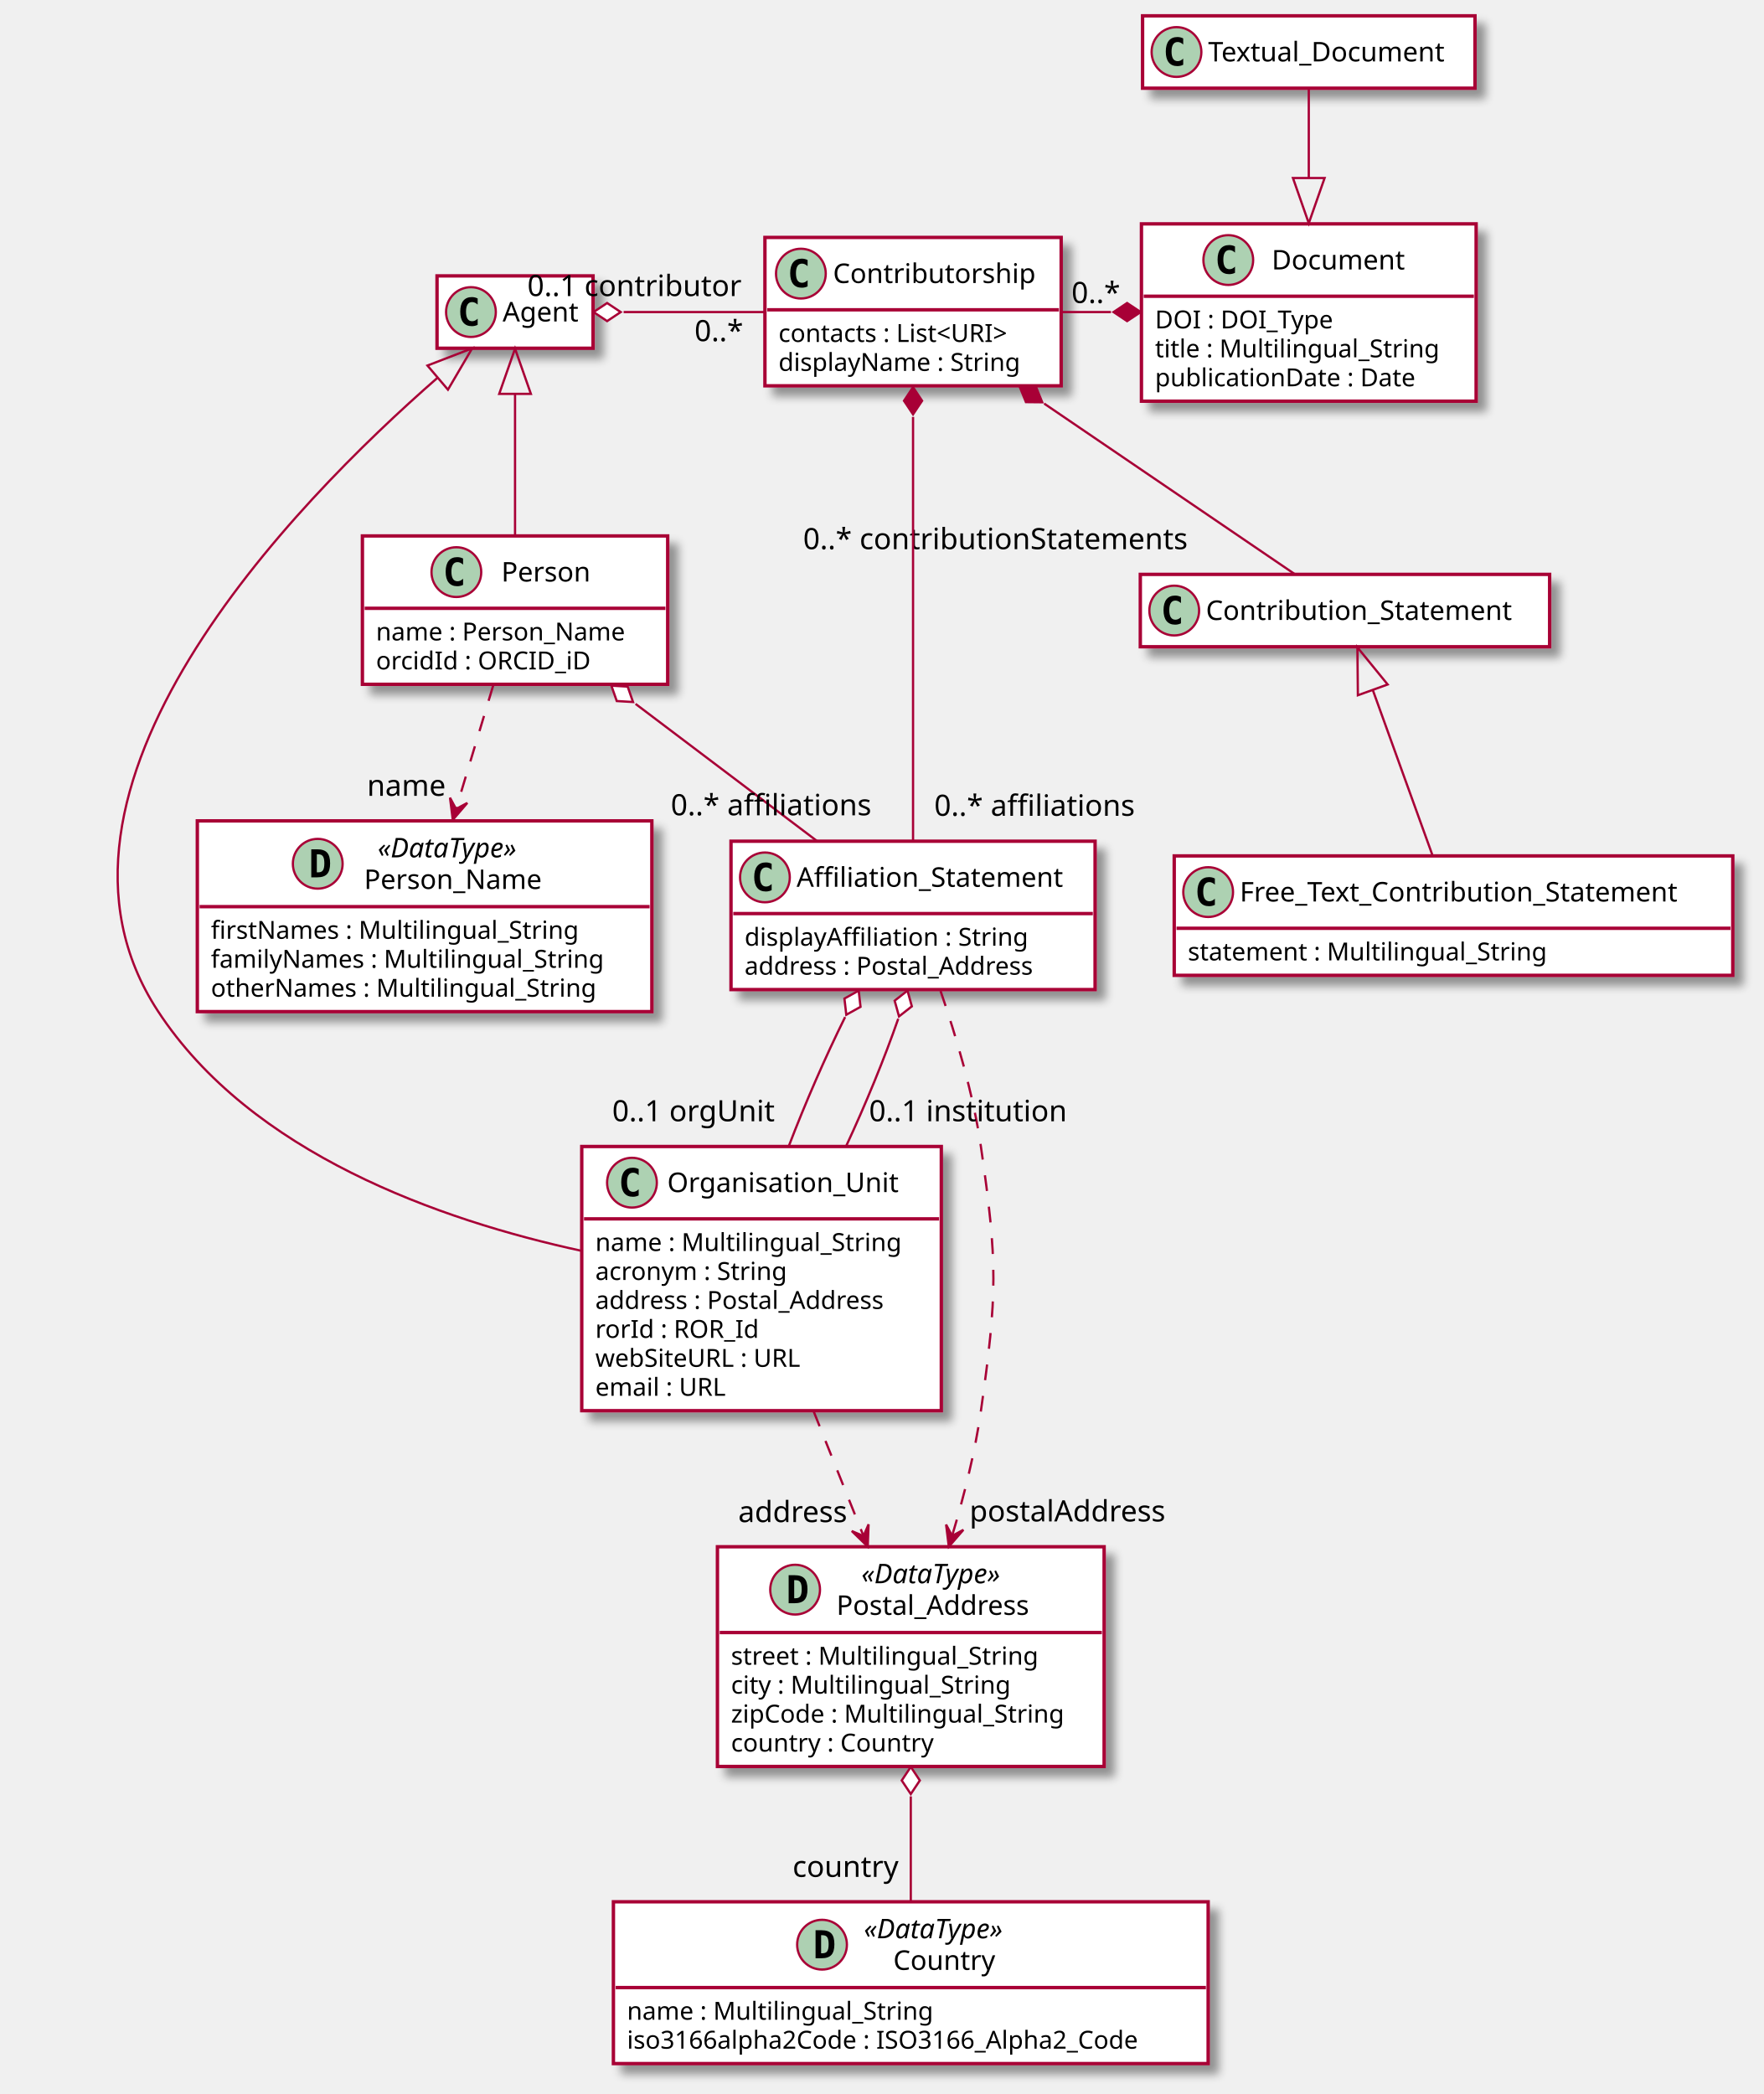
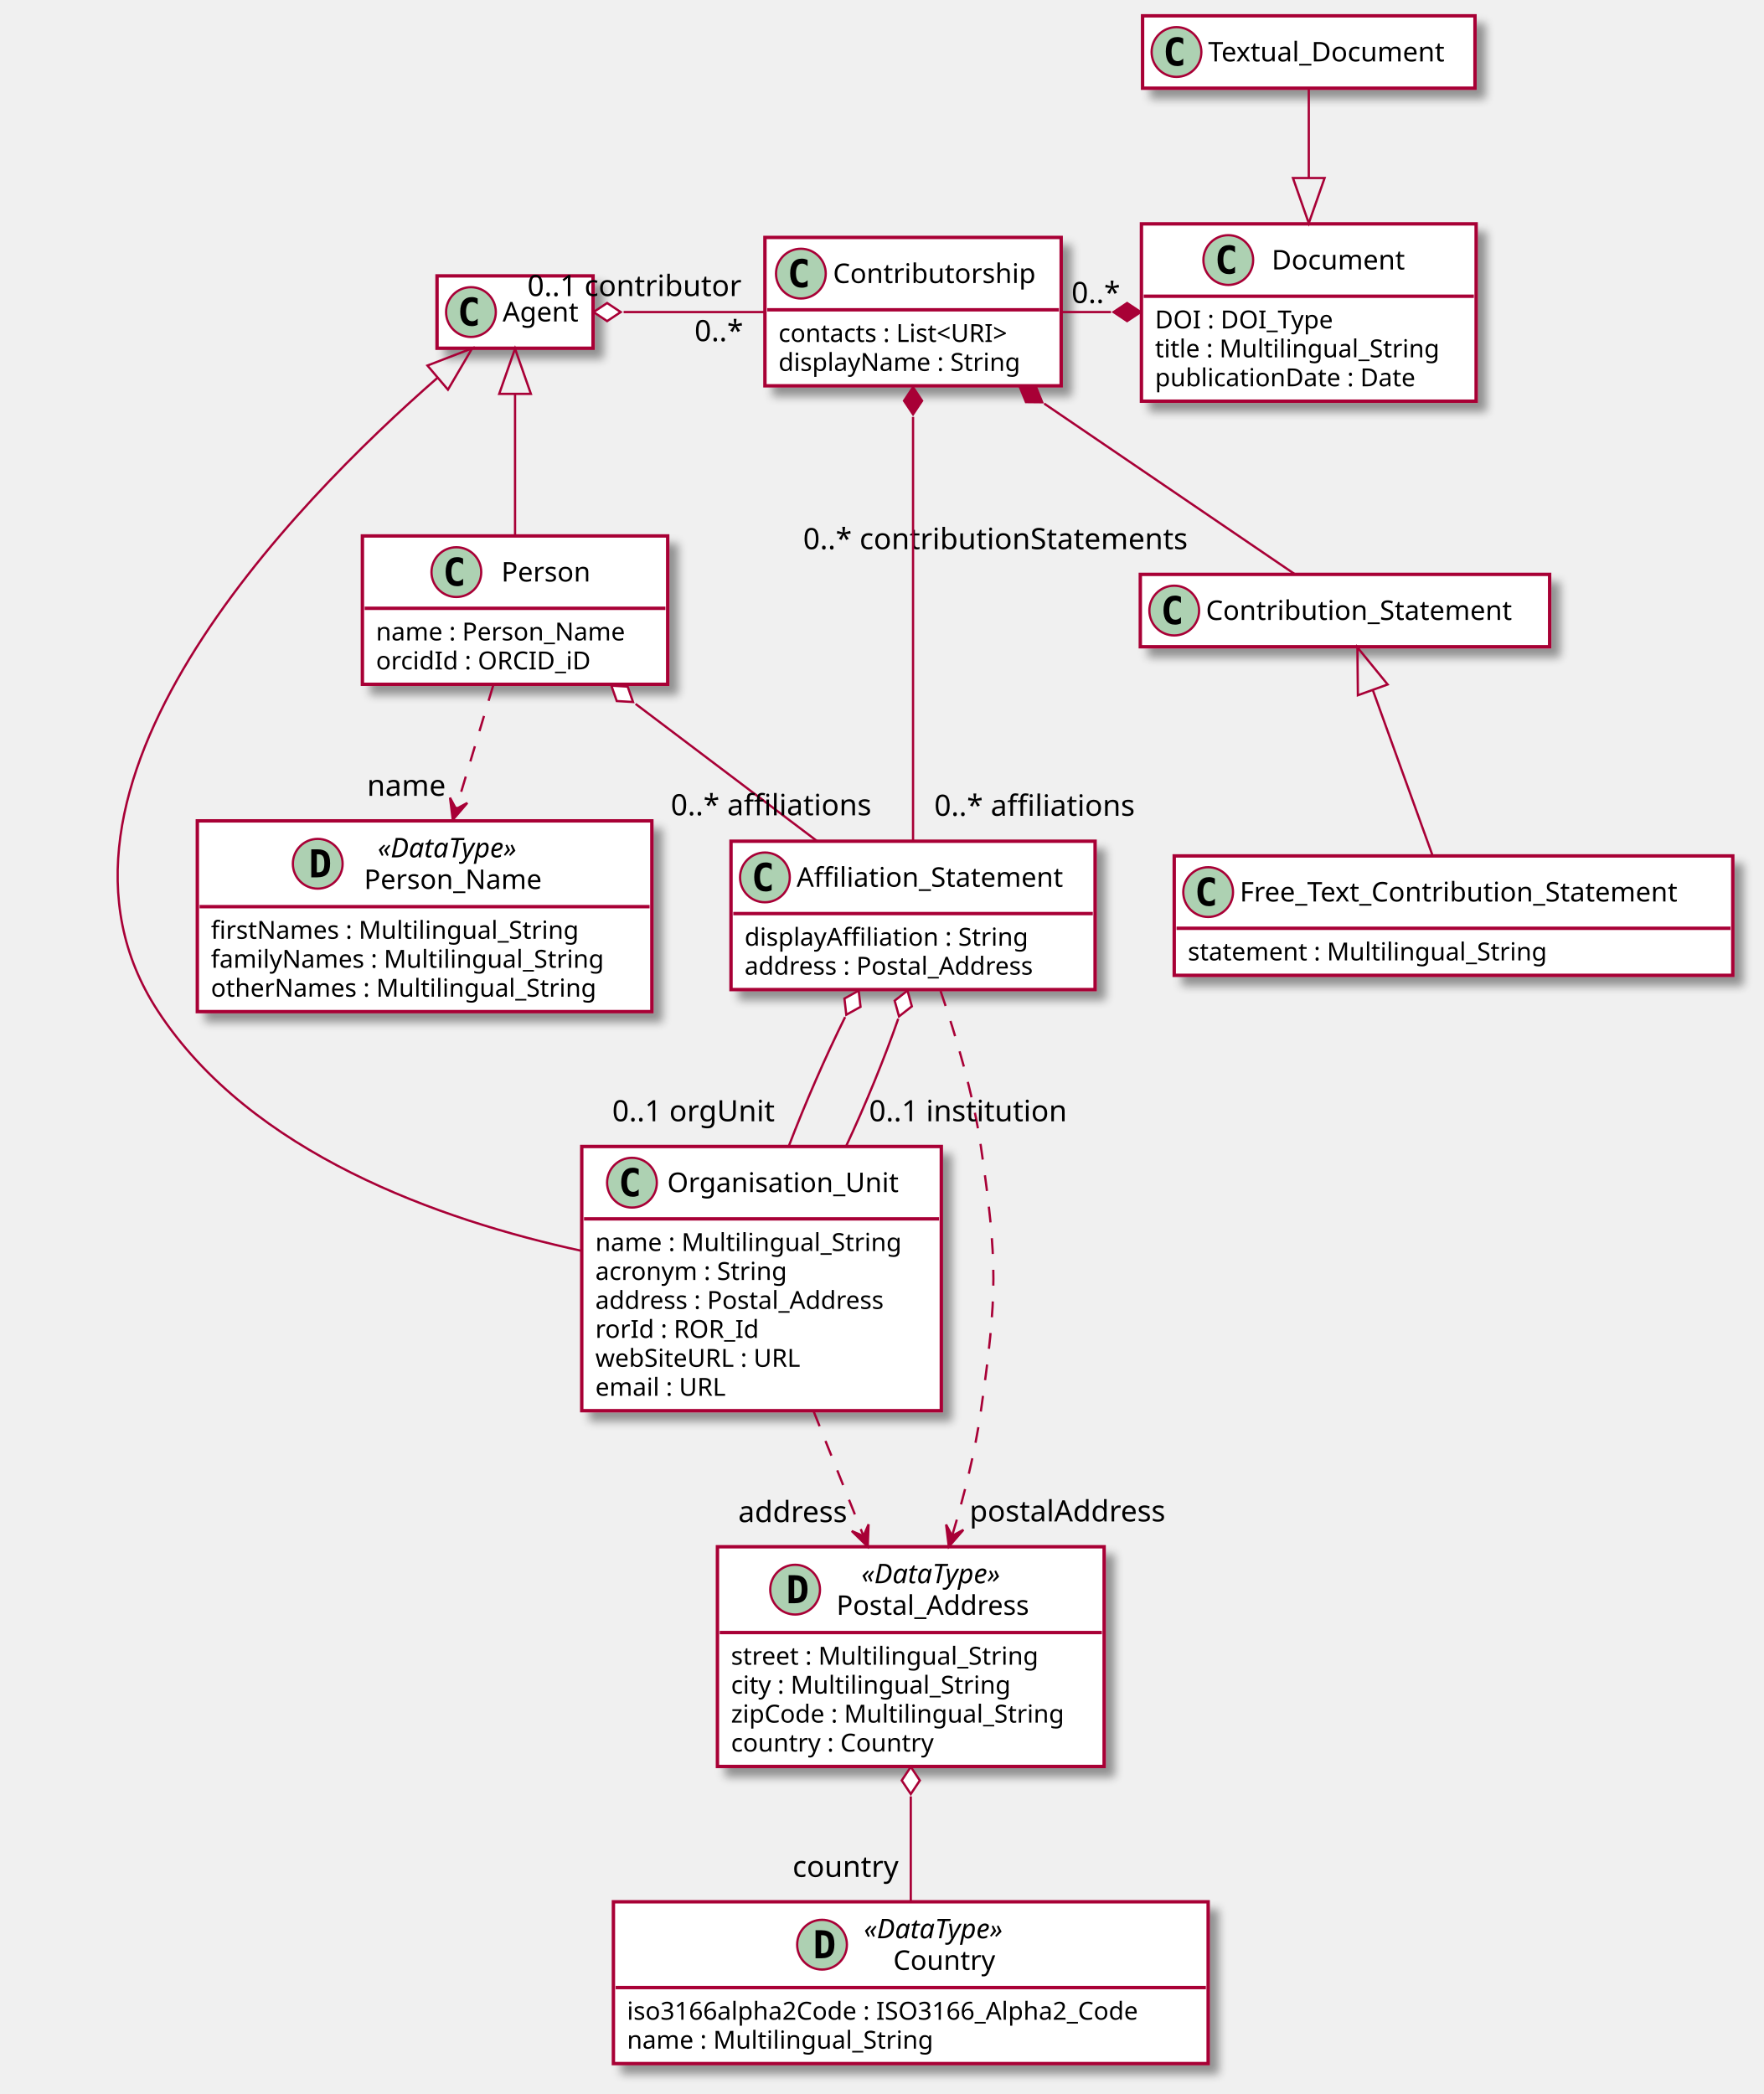
<svg xmlns="http://www.w3.org/2000/svg" contentScriptType="application/ecmascript" contentStyleType="text/css" height="926px" preserveAspectRatio="none" style="width:780px;height:926px;background:#FFFFFF;" version="1.1" viewBox="0 0 780 926" width="780px" zoomAndPan="magnify">
  <defs>
-     <filter height="300%" id="f7pf2qnfukz4i" width="300%" x="-1" y="-1">
+     <filter height="300%" id="f19cu6qp9elrc6" width="300%" x="-1" y="-1">
      <feGaussianBlur result="blurOut" stdDeviation="2.0" />
      <feColorMatrix in="blurOut" result="blurOut2" type="matrix" values="0 0 0 0 0 0 0 0 0 0 0 0 0 0 0 0 0 0 .4 0" />
      <feOffset dx="4.0" dy="4.0" in="blurOut2" result="blurOut3" />
      <feBlend in="SourceGraphic" in2="blurOut3" mode="normal" />
    </filter>
  </defs>
  <g>
-     <rect codeLine="23" fill="#FFFFFF" filter="url(#f7pf2qnfukz4i)" height="32" id="Agent" style="stroke:#A80036;stroke-width:1.5;" width="69" x="193.26" y="122" />
+     <rect codeLine="23" fill="#FFFFFF" filter="url(#f19cu6qp9elrc6)" height="32" id="Agent" style="stroke:#A80036;stroke-width:1.5;" width="69" x="193.26" y="122" />
    <ellipse cx="208.26" cy="138" fill="#ADD1B2" rx="11" ry="11" style="stroke:#A80036;stroke-width:1.0;" />
    <path d="M211.229,143.641 Q210.651,143.938 210.01,144.078 Q209.369,144.234 208.666,144.234 Q206.166,144.234 204.838,142.594 Q203.526,140.938 203.526,137.812 Q203.526,134.688 204.838,133.031 Q206.166,131.375 208.666,131.375 Q209.369,131.375 210.01,131.531 Q210.666,131.688 211.229,131.984 L211.229,134.703 Q210.604,134.125 210.01,133.859 Q209.416,133.578 208.791,133.578 Q207.447,133.578 206.76,134.656 Q206.072,135.719 206.072,137.812 Q206.072,139.906 206.76,140.984 Q207.447,142.047 208.791,142.047 Q209.416,142.047 210.01,141.781 Q210.604,141.5 211.229,140.922 L211.229,143.641 Z " fill="#000000" />
    <text fill="#000000" font-family="sans-serif" font-size="12" lengthAdjust="spacing" textLength="37" x="222.26" y="142.154">Agent</text>
-     <rect codeLine="39" fill="#FFFFFF" filter="url(#f7pf2qnfukz4i)" height="65.609" id="Person" style="stroke:#A80036;stroke-width:1.5;" width="135" x="160.26" y="237" />
+     <rect codeLine="39" fill="#FFFFFF" filter="url(#f19cu6qp9elrc6)" height="65.609" id="Person" style="stroke:#A80036;stroke-width:1.5;" width="135" x="160.26" y="237" />
    <ellipse cx="201.81" cy="253" fill="#ADD1B2" rx="11" ry="11" style="stroke:#A80036;stroke-width:1.0;" />
    <path d="M204.779,258.641 Q204.201,258.938 203.56,259.078 Q202.919,259.234 202.216,259.234 Q199.716,259.234 198.388,257.594 Q197.076,255.938 197.076,252.812 Q197.076,249.688 198.388,248.031 Q199.716,246.375 202.216,246.375 Q202.919,246.375 203.56,246.531 Q204.216,246.688 204.779,246.984 L204.779,249.703 Q204.154,249.125 203.56,248.859 Q202.966,248.578 202.341,248.578 Q200.998,248.578 200.31,249.656 Q199.623,250.719 199.623,252.812 Q199.623,254.906 200.31,255.984 Q200.998,257.047 202.341,257.047 Q202.966,257.047 203.56,256.781 Q204.154,256.5 204.779,255.922 L204.779,258.641 Z " fill="#000000" />
    <text fill="#000000" font-family="sans-serif" font-size="12" lengthAdjust="spacing" textLength="44" x="221.71" y="257.154">Person</text>
    <line style="stroke:#A80036;stroke-width:1.5;" x1="161.26" x2="294.26" y1="269" y2="269" />
    <text fill="#000000" font-family="sans-serif" font-size="11" lengthAdjust="spacing" textLength="123" x="166.26" y="283.21">name : Person_Name</text>
    <text fill="#000000" font-family="sans-serif" font-size="11" lengthAdjust="spacing" textLength="102" x="166.26" y="296.015">orcidId : ORCID_iD</text>
-     <rect codeLine="44" fill="#FFFFFF" filter="url(#f7pf2qnfukz4i)" height="84.352" id="Person_Name" style="stroke:#A80036;stroke-width:1.5;" width="201" x="87.26" y="363" />
+     <rect codeLine="44" fill="#FFFFFF" filter="url(#f19cu6qp9elrc6)" height="84.352" id="Person_Name" style="stroke:#A80036;stroke-width:1.5;" width="201" x="87.26" y="363" />
    <ellipse cx="140.51" cy="381.969" fill="#ADD0B2" rx="11" ry="11" style="stroke:#A80036;stroke-width:1.0;" />
    <path d="M140.104,377.781 L140.104,385.766 L140.76,385.766 Q142.197,385.766 142.807,384.859 Q143.432,383.938 143.432,381.766 Q143.432,379.594 142.807,378.688 Q142.197,377.781 140.76,377.781 L140.104,377.781 Z M137.651,375.578 L140.276,375.578 Q143.307,375.578 144.635,377.031 Q145.979,378.469 145.979,381.766 Q145.979,385.062 144.635,386.516 Q143.307,387.969 140.276,387.969 L137.651,387.969 L137.651,375.578 Z " fill="#000000" />
    <text fill="#000000" font-family="sans-serif" font-size="12" font-style="italic" lengthAdjust="spacing" textLength="74" x="167.01" y="379.139">«DataType»</text>
    <text fill="#000000" font-family="sans-serif" font-size="12" lengthAdjust="spacing" textLength="86" x="161.01" y="393.107">Person_Name</text>
    <line style="stroke:#A80036;stroke-width:1.5;" x1="88.26" x2="287.26" y1="400.938" y2="400.938" />
    <text fill="#000000" font-family="sans-serif" font-size="11" lengthAdjust="spacing" textLength="178" x="93.26" y="415.148">firstNames : Multilingual_String</text>
    <text fill="#000000" font-family="sans-serif" font-size="11" lengthAdjust="spacing" textLength="189" x="93.26" y="427.953">familyNames : Multilingual_String</text>
    <text fill="#000000" font-family="sans-serif" font-size="11" lengthAdjust="spacing" textLength="185" x="93.26" y="440.757">otherNames : Multilingual_String</text>
-     <rect codeLine="28" fill="#FFFFFF" filter="url(#f7pf2qnfukz4i)" height="116.828" id="Organisation_Unit" style="stroke:#A80036;stroke-width:1.5;" width="159" x="257.26" y="507" />
+     <rect codeLine="28" fill="#FFFFFF" filter="url(#f19cu6qp9elrc6)" height="116.828" id="Organisation_Unit" style="stroke:#A80036;stroke-width:1.5;" width="159" x="257.26" y="507" />
    <ellipse cx="279.46" cy="523" fill="#ADD1B2" rx="11" ry="11" style="stroke:#A80036;stroke-width:1.0;" />
    <path d="M282.429,528.641 Q281.851,528.938 281.21,529.078 Q280.569,529.234 279.866,529.234 Q277.366,529.234 276.038,527.594 Q274.726,525.938 274.726,522.812 Q274.726,519.688 276.038,518.031 Q277.366,516.375 279.866,516.375 Q280.569,516.375 281.21,516.531 Q281.866,516.688 282.429,516.984 L282.429,519.703 Q281.804,519.125 281.21,518.859 Q280.616,518.578 279.991,518.578 Q278.647,518.578 277.96,519.656 Q277.272,520.719 277.272,522.812 Q277.272,524.906 277.96,525.984 Q278.647,527.047 279.991,527.047 Q280.616,527.047 281.21,526.781 Q281.804,526.5 282.429,525.922 L282.429,528.641 Z " fill="#000000" />
    <text fill="#000000" font-family="sans-serif" font-size="12" lengthAdjust="spacing" textLength="111" x="295.06" y="527.154">Organisation_Unit</text>
    <line style="stroke:#A80036;stroke-width:1.5;" x1="258.26" x2="415.26" y1="539" y2="539" />
    <text fill="#000000" font-family="sans-serif" font-size="11" lengthAdjust="spacing" textLength="147" x="263.26" y="553.21">name : Multilingual_String</text>
    <text fill="#000000" font-family="sans-serif" font-size="11" lengthAdjust="spacing" textLength="95" x="263.26" y="566.015">acronym : String</text>
    <text fill="#000000" font-family="sans-serif" font-size="11" lengthAdjust="spacing" textLength="147" x="263.26" y="578.82">address : Postal_Address</text>
    <text fill="#000000" font-family="sans-serif" font-size="11" lengthAdjust="spacing" textLength="78" x="263.26" y="591.625">rorId : ROR_Id</text>
    <text fill="#000000" font-family="sans-serif" font-size="11" lengthAdjust="spacing" textLength="99" x="263.26" y="604.429">webSiteURL : URL</text>
    <text fill="#000000" font-family="sans-serif" font-size="11" lengthAdjust="spacing" textLength="64" x="263.26" y="617.234">email : URL</text>
-     <rect codeLine="70" fill="#FFFFFF" filter="url(#f7pf2qnfukz4i)" height="97.156" id="Postal_Address" style="stroke:#A80036;stroke-width:1.5;" width="171" x="317.26" y="684" />
+     <rect codeLine="70" fill="#FFFFFF" filter="url(#f19cu6qp9elrc6)" height="97.156" id="Postal_Address" style="stroke:#A80036;stroke-width:1.5;" width="171" x="317.26" y="684" />
    <ellipse cx="351.61" cy="702.969" fill="#ADD0B2" rx="11" ry="11" style="stroke:#A80036;stroke-width:1.0;" />
    <path d="M351.204,698.781 L351.204,706.766 L351.86,706.766 Q353.298,706.766 353.907,705.859 Q354.532,704.938 354.532,702.766 Q354.532,700.594 353.907,699.688 Q353.298,698.781 351.86,698.781 L351.204,698.781 Z M348.751,696.578 L351.376,696.578 Q354.407,696.578 355.735,698.031 Q357.079,699.469 357.079,702.766 Q357.079,706.062 355.735,707.516 Q354.407,708.969 351.376,708.969 L348.751,708.969 L348.751,696.578 Z " fill="#000000" />
    <text fill="#000000" font-family="sans-serif" font-size="12" font-style="italic" lengthAdjust="spacing" textLength="74" x="380.91" y="700.139">«DataType»</text>
    <text fill="#000000" font-family="sans-serif" font-size="12" lengthAdjust="spacing" textLength="96" x="369.91" y="714.107">Postal_Address</text>
    <line style="stroke:#A80036;stroke-width:1.5;" x1="318.26" x2="487.26" y1="721.938" y2="721.938" />
    <text fill="#000000" font-family="sans-serif" font-size="11" lengthAdjust="spacing" textLength="149" x="323.26" y="736.148">street : Multilingual_String</text>
    <text fill="#000000" font-family="sans-serif" font-size="11" lengthAdjust="spacing" textLength="134" x="323.26" y="748.953">city : Multilingual_String</text>
    <text fill="#000000" font-family="sans-serif" font-size="11" lengthAdjust="spacing" textLength="159" x="323.26" y="761.757">zipCode : Multilingual_String</text>
    <text fill="#000000" font-family="sans-serif" font-size="11" lengthAdjust="spacing" textLength="98" x="323.26" y="774.562">country : Country</text>
-     <rect codeLine="76" fill="#FFFFFF" filter="url(#f7pf2qnfukz4i)" height="71.547" id="Country" style="stroke:#A80036;stroke-width:1.5;" width="263" x="271.26" y="841" />
+     <rect codeLine="76" fill="#FFFFFF" filter="url(#f19cu6qp9elrc6)" height="71.547" id="Country" style="stroke:#A80036;stroke-width:1.5;" width="263" x="271.26" y="841" />
    <ellipse cx="363.51" cy="859.969" fill="#ADD0B2" rx="11" ry="11" style="stroke:#A80036;stroke-width:1.0;" />
    <path d="M363.104,855.781 L363.104,863.766 L363.76,863.766 Q365.197,863.766 365.807,862.859 Q366.432,861.938 366.432,859.766 Q366.432,857.594 365.807,856.688 Q365.197,855.781 363.76,855.781 L363.104,855.781 Z M360.651,853.578 L363.276,853.578 Q366.307,853.578 367.635,855.031 Q368.979,856.469 368.979,859.766 Q368.979,863.062 367.635,864.516 Q366.307,865.969 363.276,865.969 L360.651,865.969 L360.651,853.578 Z " fill="#000000" />
    <text fill="#000000" font-family="sans-serif" font-size="12" font-style="italic" lengthAdjust="spacing" textLength="74" x="382.01" y="857.139">«DataType»</text>
    <text fill="#000000" font-family="sans-serif" font-size="12" lengthAdjust="spacing" textLength="48" x="395.01" y="871.107">Country</text>
    <line style="stroke:#A80036;stroke-width:1.5;" x1="272.26" x2="533.26" y1="878.938" y2="878.938" />
-     <text fill="#000000" font-family="sans-serif" font-size="11" lengthAdjust="spacing" textLength="147" x="277.26" y="893.148">name : Multilingual_String</text>
-     <text fill="#000000" font-family="sans-serif" font-size="11" lengthAdjust="spacing" textLength="251" x="277.26" y="905.953">iso3166alpha2Code : ISO3166_Alpha2_Code</text>
-     <rect codeLine="56" fill="#FFFFFF" filter="url(#f7pf2qnfukz4i)" height="65.609" id="Contributorship" style="stroke:#A80036;stroke-width:1.5;" width="131" x="338.26" y="105" />
+     <text fill="#000000" font-family="sans-serif" font-size="11" lengthAdjust="spacing" textLength="251" x="277.26" y="893.148">iso3166alpha2Code : ISO3166_Alpha2_Code</text>
+     <text fill="#000000" font-family="sans-serif" font-size="11" lengthAdjust="spacing" textLength="147" x="277.26" y="905.953">name : Multilingual_String</text>
+     <rect codeLine="56" fill="#FFFFFF" filter="url(#f19cu6qp9elrc6)" height="65.609" id="Contributorship" style="stroke:#A80036;stroke-width:1.5;" width="131" x="338.26" y="105" />
    <ellipse cx="354.16" cy="121" fill="#ADD1B2" rx="11" ry="11" style="stroke:#A80036;stroke-width:1.0;" />
    <path d="M357.129,126.641 Q356.551,126.938 355.91,127.078 Q355.269,127.234 354.566,127.234 Q352.066,127.234 350.738,125.594 Q349.426,123.938 349.426,120.812 Q349.426,117.688 350.738,116.031 Q352.066,114.375 354.566,114.375 Q355.269,114.375 355.91,114.531 Q356.566,114.688 357.129,114.984 L357.129,117.703 Q356.504,117.125 355.91,116.859 Q355.316,116.578 354.691,116.578 Q353.348,116.578 352.66,117.656 Q351.973,118.719 351.973,120.812 Q351.973,122.906 352.66,123.984 Q353.348,125.047 354.691,125.047 Q355.316,125.047 355.91,124.781 Q356.504,124.5 357.129,123.922 L357.129,126.641 Z " fill="#000000" />
    <text fill="#000000" font-family="sans-serif" font-size="12" lengthAdjust="spacing" textLength="97" x="368.36" y="125.154">Contributorship</text>
    <line style="stroke:#A80036;stroke-width:1.5;" x1="339.26" x2="468.26" y1="137" y2="137" />
    <text fill="#000000" font-family="sans-serif" font-size="11" lengthAdjust="spacing" textLength="116" x="344.26" y="151.21">contacts : List&lt;URI&gt;</text>
    <text fill="#000000" font-family="sans-serif" font-size="11" lengthAdjust="spacing" textLength="119" x="344.26" y="164.015">displayName : String</text>
-     <rect codeLine="61" fill="#FFFFFF" filter="url(#f7pf2qnfukz4i)" height="32" id="Contribution_Statement" style="stroke:#A80036;stroke-width:1.5;" width="181" x="504.26" y="254" />
+     <rect codeLine="61" fill="#FFFFFF" filter="url(#f19cu6qp9elrc6)" height="32" id="Contribution_Statement" style="stroke:#A80036;stroke-width:1.5;" width="181" x="504.26" y="254" />
    <ellipse cx="519.26" cy="270" fill="#ADD1B2" rx="11" ry="11" style="stroke:#A80036;stroke-width:1.0;" />
    <path d="M522.229,275.641 Q521.651,275.938 521.01,276.078 Q520.369,276.234 519.666,276.234 Q517.166,276.234 515.838,274.594 Q514.526,272.938 514.526,269.812 Q514.526,266.688 515.838,265.031 Q517.166,263.375 519.666,263.375 Q520.369,263.375 521.01,263.531 Q521.666,263.688 522.229,263.984 L522.229,266.703 Q521.604,266.125 521.01,265.859 Q520.416,265.578 519.791,265.578 Q518.447,265.578 517.76,266.656 Q517.072,267.719 517.072,269.812 Q517.072,271.906 517.76,272.984 Q518.447,274.047 519.791,274.047 Q520.416,274.047 521.01,273.781 Q521.604,273.5 522.229,272.922 L522.229,275.641 Z " fill="#000000" />
    <text fill="#000000" font-family="sans-serif" font-size="12" lengthAdjust="spacing" textLength="149" x="533.26" y="274.154">Contribution_Statement</text>
-     <rect codeLine="64" fill="#FFFFFF" filter="url(#f7pf2qnfukz4i)" height="52.805" id="Free_Text_Contribution_Statement" style="stroke:#A80036;stroke-width:1.5;" width="247" x="519.26" y="378.5" />
+     <rect codeLine="64" fill="#FFFFFF" filter="url(#f19cu6qp9elrc6)" height="52.805" id="Free_Text_Contribution_Statement" style="stroke:#A80036;stroke-width:1.5;" width="247" x="519.26" y="378.5" />
    <ellipse cx="534.26" cy="394.5" fill="#ADD1B2" rx="11" ry="11" style="stroke:#A80036;stroke-width:1.0;" />
    <path d="M537.229,400.141 Q536.651,400.438 536.01,400.578 Q535.369,400.734 534.666,400.734 Q532.166,400.734 530.838,399.094 Q529.526,397.438 529.526,394.312 Q529.526,391.188 530.838,389.531 Q532.166,387.875 534.666,387.875 Q535.369,387.875 536.01,388.031 Q536.666,388.188 537.229,388.484 L537.229,391.203 Q536.604,390.625 536.01,390.359 Q535.416,390.078 534.791,390.078 Q533.447,390.078 532.76,391.156 Q532.072,392.219 532.072,394.312 Q532.072,396.406 532.76,397.484 Q533.447,398.547 534.791,398.547 Q535.416,398.547 536.01,398.281 Q536.604,398 537.229,397.422 L537.229,400.141 Z " fill="#000000" />
    <text fill="#000000" font-family="sans-serif" font-size="12" lengthAdjust="spacing" textLength="215" x="548.26" y="398.654">Free_Text_Contribution_Statement</text>
    <line style="stroke:#A80036;stroke-width:1.5;" x1="520.26" x2="765.26" y1="410.5" y2="410.5" />
    <text fill="#000000" font-family="sans-serif" font-size="11" lengthAdjust="spacing" textLength="173" x="525.26" y="424.71">statement : Multilingual_String</text>
-     <rect codeLine="8" fill="#FFFFFF" filter="url(#f7pf2qnfukz4i)" height="78.414" id="Document" style="stroke:#A80036;stroke-width:1.5;" width="148" x="504.76" y="99" />
+     <rect codeLine="8" fill="#FFFFFF" filter="url(#f19cu6qp9elrc6)" height="78.414" id="Document" style="stroke:#A80036;stroke-width:1.5;" width="148" x="504.76" y="99" />
    <ellipse cx="543.16" cy="115" fill="#ADD1B2" rx="11" ry="11" style="stroke:#A80036;stroke-width:1.0;" />
    <path d="M546.129,120.641 Q545.551,120.938 544.91,121.078 Q544.269,121.234 543.566,121.234 Q541.066,121.234 539.738,119.594 Q538.426,117.938 538.426,114.812 Q538.426,111.688 539.738,110.031 Q541.066,108.375 543.566,108.375 Q544.269,108.375 544.91,108.531 Q545.566,108.688 546.129,108.984 L546.129,111.703 Q545.504,111.125 544.91,110.859 Q544.316,110.578 543.691,110.578 Q542.347,110.578 541.66,111.656 Q540.972,112.719 540.972,114.812 Q540.972,116.906 541.66,117.984 Q542.347,119.047 543.691,119.047 Q544.316,119.047 544.91,118.781 Q545.504,118.5 546.129,117.922 L546.129,120.641 Z " fill="#000000" />
    <text fill="#000000" font-family="sans-serif" font-size="12" lengthAdjust="spacing" textLength="64" x="562.36" y="119.154">Document</text>
    <line style="stroke:#A80036;stroke-width:1.5;" x1="505.76" x2="651.76" y1="131" y2="131" />
    <text fill="#000000" font-family="sans-serif" font-size="11" lengthAdjust="spacing" textLength="85" x="510.76" y="145.21">DOI : DOI_Type</text>
    <text fill="#000000" font-family="sans-serif" font-size="11" lengthAdjust="spacing" textLength="136" x="510.76" y="158.015">title : Multilingual_String</text>
    <text fill="#000000" font-family="sans-serif" font-size="11" lengthAdjust="spacing" textLength="125" x="510.76" y="170.82">publicationDate : Date</text>
-     <rect codeLine="85" fill="#FFFFFF" filter="url(#f7pf2qnfukz4i)" height="65.609" id="Affiliation_Statement" style="stroke:#A80036;stroke-width:1.5;" width="161" x="323.26" y="372" />
+     <rect codeLine="83" fill="#FFFFFF" filter="url(#f19cu6qp9elrc6)" height="65.609" id="Affiliation_Statement" style="stroke:#A80036;stroke-width:1.5;" width="161" x="323.26" y="372" />
    <ellipse cx="338.26" cy="388" fill="#ADD1B2" rx="11" ry="11" style="stroke:#A80036;stroke-width:1.0;" />
    <path d="M341.229,393.641 Q340.651,393.938 340.01,394.078 Q339.369,394.234 338.666,394.234 Q336.166,394.234 334.838,392.594 Q333.526,390.938 333.526,387.812 Q333.526,384.688 334.838,383.031 Q336.166,381.375 338.666,381.375 Q339.369,381.375 340.01,381.531 Q340.666,381.688 341.229,381.984 L341.229,384.703 Q340.604,384.125 340.01,383.859 Q339.416,383.578 338.791,383.578 Q337.447,383.578 336.76,384.656 Q336.072,385.719 336.072,387.812 Q336.072,389.906 336.76,390.984 Q337.447,392.047 338.791,392.047 Q339.416,392.047 340.01,391.781 Q340.604,391.5 341.229,390.922 L341.229,393.641 Z " fill="#000000" />
    <text fill="#000000" font-family="sans-serif" font-size="12" lengthAdjust="spacing" textLength="129" x="352.26" y="392.154">Affiliation_Statement</text>
    <line style="stroke:#A80036;stroke-width:1.5;" x1="324.26" x2="483.26" y1="404" y2="404" />
    <text fill="#000000" font-family="sans-serif" font-size="11" lengthAdjust="spacing" textLength="138" x="329.26" y="418.21">displayAffiliation : String</text>
    <text fill="#000000" font-family="sans-serif" font-size="11" lengthAdjust="spacing" textLength="147" x="329.26" y="431.015">address : Postal_Address</text>
-     <rect codeLine="13" fill="#FFFFFF" filter="url(#f7pf2qnfukz4i)" height="32" id="Textual_Document" style="stroke:#A80036;stroke-width:1.5;" width="147" x="505.26" y="7" />
+     <rect codeLine="13" fill="#FFFFFF" filter="url(#f19cu6qp9elrc6)" height="32" id="Textual_Document" style="stroke:#A80036;stroke-width:1.5;" width="147" x="505.26" y="7" />
    <ellipse cx="520.26" cy="23" fill="#ADD1B2" rx="11" ry="11" style="stroke:#A80036;stroke-width:1.0;" />
    <path d="M523.229,28.641 Q522.651,28.938 522.01,29.078 Q521.369,29.234 520.666,29.234 Q518.166,29.234 516.838,27.594 Q515.526,25.938 515.526,22.812 Q515.526,19.688 516.838,18.031 Q518.166,16.375 520.666,16.375 Q521.369,16.375 522.01,16.531 Q522.666,16.688 523.229,16.984 L523.229,19.703 Q522.604,19.125 522.01,18.859 Q521.416,18.578 520.791,18.578 Q519.447,18.578 518.76,19.656 Q518.072,20.719 518.072,22.812 Q518.072,24.906 518.76,25.984 Q519.447,27.047 520.791,27.047 Q521.416,27.047 522.01,26.781 Q522.604,26.5 523.229,25.922 L523.229,28.641 Z " fill="#000000" />
    <text fill="#000000" font-family="sans-serif" font-size="12" lengthAdjust="spacing" textLength="115" x="534.26" y="27.154">Textual_Document</text>
-     <path codeLine="127" d="M218.07,303.2 C213.17,319.5 207.13,339.59 201.73,357.53 " fill="none" id="Person-to-Person_Name" style="stroke:#A80036;stroke-width:1.0;stroke-dasharray:7.0,7.0;" />
+     <path codeLine="125" d="M218.07,303.2 C213.17,319.5 207.13,339.59 201.73,357.53 " fill="none" id="Person-to-Person_Name" style="stroke:#A80036;stroke-width:1.0;stroke-dasharray:7.0,7.0;" />
    <polygon fill="#A80036" points="200.23,362.53,206.658,355.068,201.673,357.743,198.998,352.759,200.23,362.53" style="stroke:#A80036;stroke-width:1.0;" />
    <text fill="#000000" font-family="sans-serif" font-size="13" lengthAdjust="spacing" textLength="37" x="162.307" y="351.928">name</text>
-     <path codeLine="130" d="M227.76,174.4 C227.76,193.89 227.76,217.89 227.76,236.84 " fill="none" id="Agent-backto-Person" style="stroke:#A80036;stroke-width:1.0;" />
+     <path codeLine="128" d="M227.76,174.4 C227.76,193.89 227.76,217.89 227.76,236.84 " fill="none" id="Agent-backto-Person" style="stroke:#A80036;stroke-width:1.0;" />
    <polygon fill="none" points="220.76,174.17,227.76,154.17,234.76,174.17,220.76,174.17" style="stroke:#A80036;stroke-width:1.0;" />
-     <path codeLine="133" d="M193.38,167.14 C129.83,222.63 6,349.28 69.76,447 C110.92,510.09 194.39,539.53 257.11,553.13 " fill="none" id="Agent-backto-Organisation_Unit" style="stroke:#A80036;stroke-width:1.0;" />
+     <path codeLine="131" d="M193.38,167.14 C129.83,222.63 6,349.28 69.76,447 C110.92,510.09 194.39,539.53 257.11,553.13 " fill="none" id="Agent-backto-Organisation_Unit" style="stroke:#A80036;stroke-width:1.0;" />
    <polygon fill="none" points="189.02,161.65,208.8,154.03,198.09,172.32,189.02,161.65" style="stroke:#A80036;stroke-width:1.0;" />
-     <path codeLine="136" d="M359.84,624.21 C366.98,642.05 374.79,661.59 381.78,679.05 " fill="none" id="Organisation_Unit-to-Postal_Address" style="stroke:#A80036;stroke-width:1.0;stroke-dasharray:7.0,7.0;" />
+     <path codeLine="134" d="M359.84,624.21 C366.98,642.05 374.79,661.59 381.78,679.05 " fill="none" id="Organisation_Unit-to-Postal_Address" style="stroke:#A80036;stroke-width:1.0;stroke-dasharray:7.0,7.0;" />
    <polygon fill="#A80036" points="383.72,683.92,384.091,674.078,381.863,679.278,376.664,677.049,383.72,683.92" style="stroke:#A80036;stroke-width:1.0;" />
    <text fill="#000000" font-family="sans-serif" font-size="13" lengthAdjust="spacing" textLength="51" x="326.457" y="673.099">address</text>
-     <path codeLine="92" d="M402.76,794.39 C402.76,810.19 402.76,826.68 402.76,840.67 " fill="none" id="Postal_Address-backto-Country" style="stroke:#A80036;stroke-width:1.0;" />
+     <path codeLine="90" d="M402.76,794.39 C402.76,810.19 402.76,826.68 402.76,840.67 " fill="none" id="Postal_Address-backto-Country" style="stroke:#A80036;stroke-width:1.0;" />
    <polygon fill="#FFFFFF" points="402.76,781.35,398.76,787.35,402.76,793.35,406.76,787.35,402.76,781.35" style="stroke:#A80036;stroke-width:1.0;" />
    <text fill="#000000" font-family="sans-serif" font-size="13" lengthAdjust="spacing" textLength="48" x="350.485" y="829.982">country</text>
-     <path codeLine="111" d="M461.74,178.47 C499.11,203.9 545.59,235.54 572.55,253.88 " fill="none" id="Contributorship-backto-Contribution_Statement" style="stroke:#A80036;stroke-width:1.0;" />
+     <path codeLine="109" d="M461.74,178.47 C499.11,203.9 545.59,235.54 572.55,253.88 " fill="none" id="Contributorship-backto-Contribution_Statement" style="stroke:#A80036;stroke-width:1.0;" />
    <polygon fill="#A80036" points="450.97,171.13,453.678,177.813,460.889,177.883,458.181,171.2,450.97,171.13" style="stroke:#A80036;stroke-width:1.0;" />
    <text fill="#000000" font-family="sans-serif" font-size="13" lengthAdjust="spacing" textLength="179" x="355.15" y="242.85">0..* contributionStatements</text>
-     <path codeLine="114" d="M607.12,305.27 C615.37,328.12 626.04,357.68 633.55,378.48 " fill="none" id="Contribution_Statement-backto-Free_Text_Contribution_Statement" style="stroke:#A80036;stroke-width:1.0;" />
+     <path codeLine="112" d="M607.12,305.27 C615.37,328.12 626.04,357.68 633.55,378.48 " fill="none" id="Contribution_Statement-backto-Free_Text_Contribution_Statement" style="stroke:#A80036;stroke-width:1.0;" />
    <polygon fill="none" points="600.47,307.45,600.26,286.26,613.64,302.69,600.47,307.45" style="stroke:#A80036;stroke-width:1.0;" />
-     <path codeLine="117" d="M469.38,138 C476.68,138 483.98,138 491.28,138 " fill="none" id="Contributorship-to-Document" style="stroke:#A80036;stroke-width:1.0;" />
+     <path codeLine="115" d="M469.38,138 C476.68,138 483.98,138 491.28,138 " fill="none" id="Contributorship-to-Document" style="stroke:#A80036;stroke-width:1.0;" />
    <polygon fill="#A80036" points="504.42,138,498.42,134,492.42,138,498.42,142,504.42,138" style="stroke:#A80036;stroke-width:1.0;" />
    <text fill="#000000" font-family="sans-serif" font-size="13" lengthAdjust="spacing" textLength="23" x="473.82" y="133.993">0..*</text>
-     <path codeLine="120" d="M275.77,138 C296.54,138 317.31,138 338.08,138 " fill="none" id="Agent-backto-Contributorship" style="stroke:#A80036;stroke-width:1.0;" />
+     <path codeLine="118" d="M275.77,138 C296.54,138 317.31,138 338.08,138 " fill="none" id="Agent-backto-Contributorship" style="stroke:#A80036;stroke-width:1.0;" />
    <polygon fill="#FFFFFF" points="262.48,138,268.48,142,274.48,138,268.48,134,262.48,138" style="stroke:#A80036;stroke-width:1.0;" />
    <text fill="#000000" font-family="sans-serif" font-size="13" lengthAdjust="spacing" textLength="98" x="233.202" y="130.915">0..1 contributor</text>
    <text fill="#000000" font-family="sans-serif" font-size="13" lengthAdjust="spacing" textLength="23" x="307.121" y="150.867">0..*</text>
-     <path codeLine="95" d="M415.92,438.21 C422.65,457.79 430.34,483.47 433.76,507 C441.24,558.46 441.03,572.51 433.76,624 C431.17,642.28 426.23,661.81 421.04,679.14 " fill="none" id="Affiliation_Statement-to-Postal_Address" style="stroke:#A80036;stroke-width:1.0;stroke-dasharray:7.0,7.0;" />
+     <path codeLine="93" d="M415.92,438.21 C422.65,457.79 430.34,483.47 433.76,507 C441.24,558.46 441.03,572.51 433.76,624 C431.17,642.28 426.23,661.81 421.04,679.14 " fill="none" id="Affiliation_Statement-to-Postal_Address" style="stroke:#A80036;stroke-width:1.0;stroke-dasharray:7.0,7.0;" />
    <polygon fill="#A80036" points="419.58,683.96,426.028,676.515,421.036,679.177,418.375,674.185,419.58,683.96" style="stroke:#A80036;stroke-width:1.0;" />
    <text fill="#000000" font-family="sans-serif" font-size="13" lengthAdjust="spacing" textLength="91" x="428.733" y="672.794">postalAddress</text>
-     <path codeLine="98" d="M373.72,449.76 C364.98,467.39 356.01,487.99 348.82,506.82 " fill="none" id="Affiliation_Statement-backto-Organisation_Unit" style="stroke:#A80036;stroke-width:1.0;" />
+     <path codeLine="96" d="M373.72,449.76 C364.98,467.39 356.01,487.99 348.82,506.82 " fill="none" id="Affiliation_Statement-backto-Organisation_Unit" style="stroke:#A80036;stroke-width:1.0;" />
    <polygon fill="#FFFFFF" points="379.72,438.07,373.421,441.58,374.238,448.745,380.537,445.235,379.72,438.07" style="stroke:#A80036;stroke-width:1.0;" />
    <text fill="#000000" font-family="sans-serif" font-size="13" lengthAdjust="spacing" textLength="75" x="270.719" y="495.84">0..1 orgUnit</text>
-     <path codeLine="101" d="M397.21,450.52 C391.14,467.99 382.83,488.26 374.18,506.82 " fill="none" id="Affiliation_Statement-backto-Organisation_Unit-1" style="stroke:#A80036;stroke-width:1.0;" />
+     <path codeLine="99" d="M397.21,450.52 C391.14,467.99 382.83,488.26 374.18,506.82 " fill="none" id="Affiliation_Statement-backto-Organisation_Unit-1" style="stroke:#A80036;stroke-width:1.0;" />
    <polygon fill="#FFFFFF" points="401.3,438.07,395.628,442.523,397.557,449.471,403.229,445.018,401.3,438.07" style="stroke:#A80036;stroke-width:1.0;" />
    <text fill="#000000" font-family="sans-serif" font-size="13" lengthAdjust="spacing" textLength="91" x="384.286" y="495.84">0..1 institution</text>
-     <path codeLine="105" d="M281.05,311.27 C306.74,330.69 337.13,353.65 361.24,371.87 " fill="none" id="Person-backto-Affiliation_Statement" style="stroke:#A80036;stroke-width:1.0;" />
+     <path codeLine="103" d="M281.05,311.27 C306.74,330.69 337.13,353.65 361.24,371.87 " fill="none" id="Person-backto-Affiliation_Statement" style="stroke:#A80036;stroke-width:1.0;" />
    <polygon fill="#FFFFFF" points="270.36,303.2,272.733,310.009,279.931,310.438,277.558,303.628,270.36,303.2" style="stroke:#A80036;stroke-width:1.0;" />
    <text fill="#000000" font-family="sans-serif" font-size="13" lengthAdjust="spacing" textLength="91" x="296.636" y="360.534">0..* affiliations</text>
-     <path codeLine="108" d="M403.76,184.36 C403.76,237.79 403.76,325.17 403.76,371.99 " fill="none" id="Contributorship-backto-Affiliation_Statement" style="stroke:#A80036;stroke-width:1.0;" />
+     <path codeLine="106" d="M403.76,184.36 C403.76,237.79 403.76,325.17 403.76,371.99 " fill="none" id="Contributorship-backto-Affiliation_Statement" style="stroke:#A80036;stroke-width:1.0;" />
    <polygon fill="#A80036" points="403.76,171.23,399.76,177.23,403.76,183.23,407.76,177.23,403.76,171.23" style="stroke:#A80036;stroke-width:1.0;" />
    <text fill="#000000" font-family="sans-serif" font-size="13" lengthAdjust="spacing" textLength="91" x="413.144" y="360.756">0..* affiliations</text>
-     <path codeLine="139" d="M578.76,39.24 C578.76,49.62 578.76,64.08 578.76,78.7 " fill="none" id="Textual_Document-to-Document" style="stroke:#A80036;stroke-width:1.0;" />
+     <path codeLine="137" d="M578.76,39.24 C578.76,49.62 578.76,64.08 578.76,78.7 " fill="none" id="Textual_Document-to-Document" style="stroke:#A80036;stroke-width:1.0;" />
    <polygon fill="none" points="585.76,78.72,578.76,98.72,571.76,78.72,585.76,78.72" style="stroke:#A80036;stroke-width:1.0;" />
  </g>
</svg>
